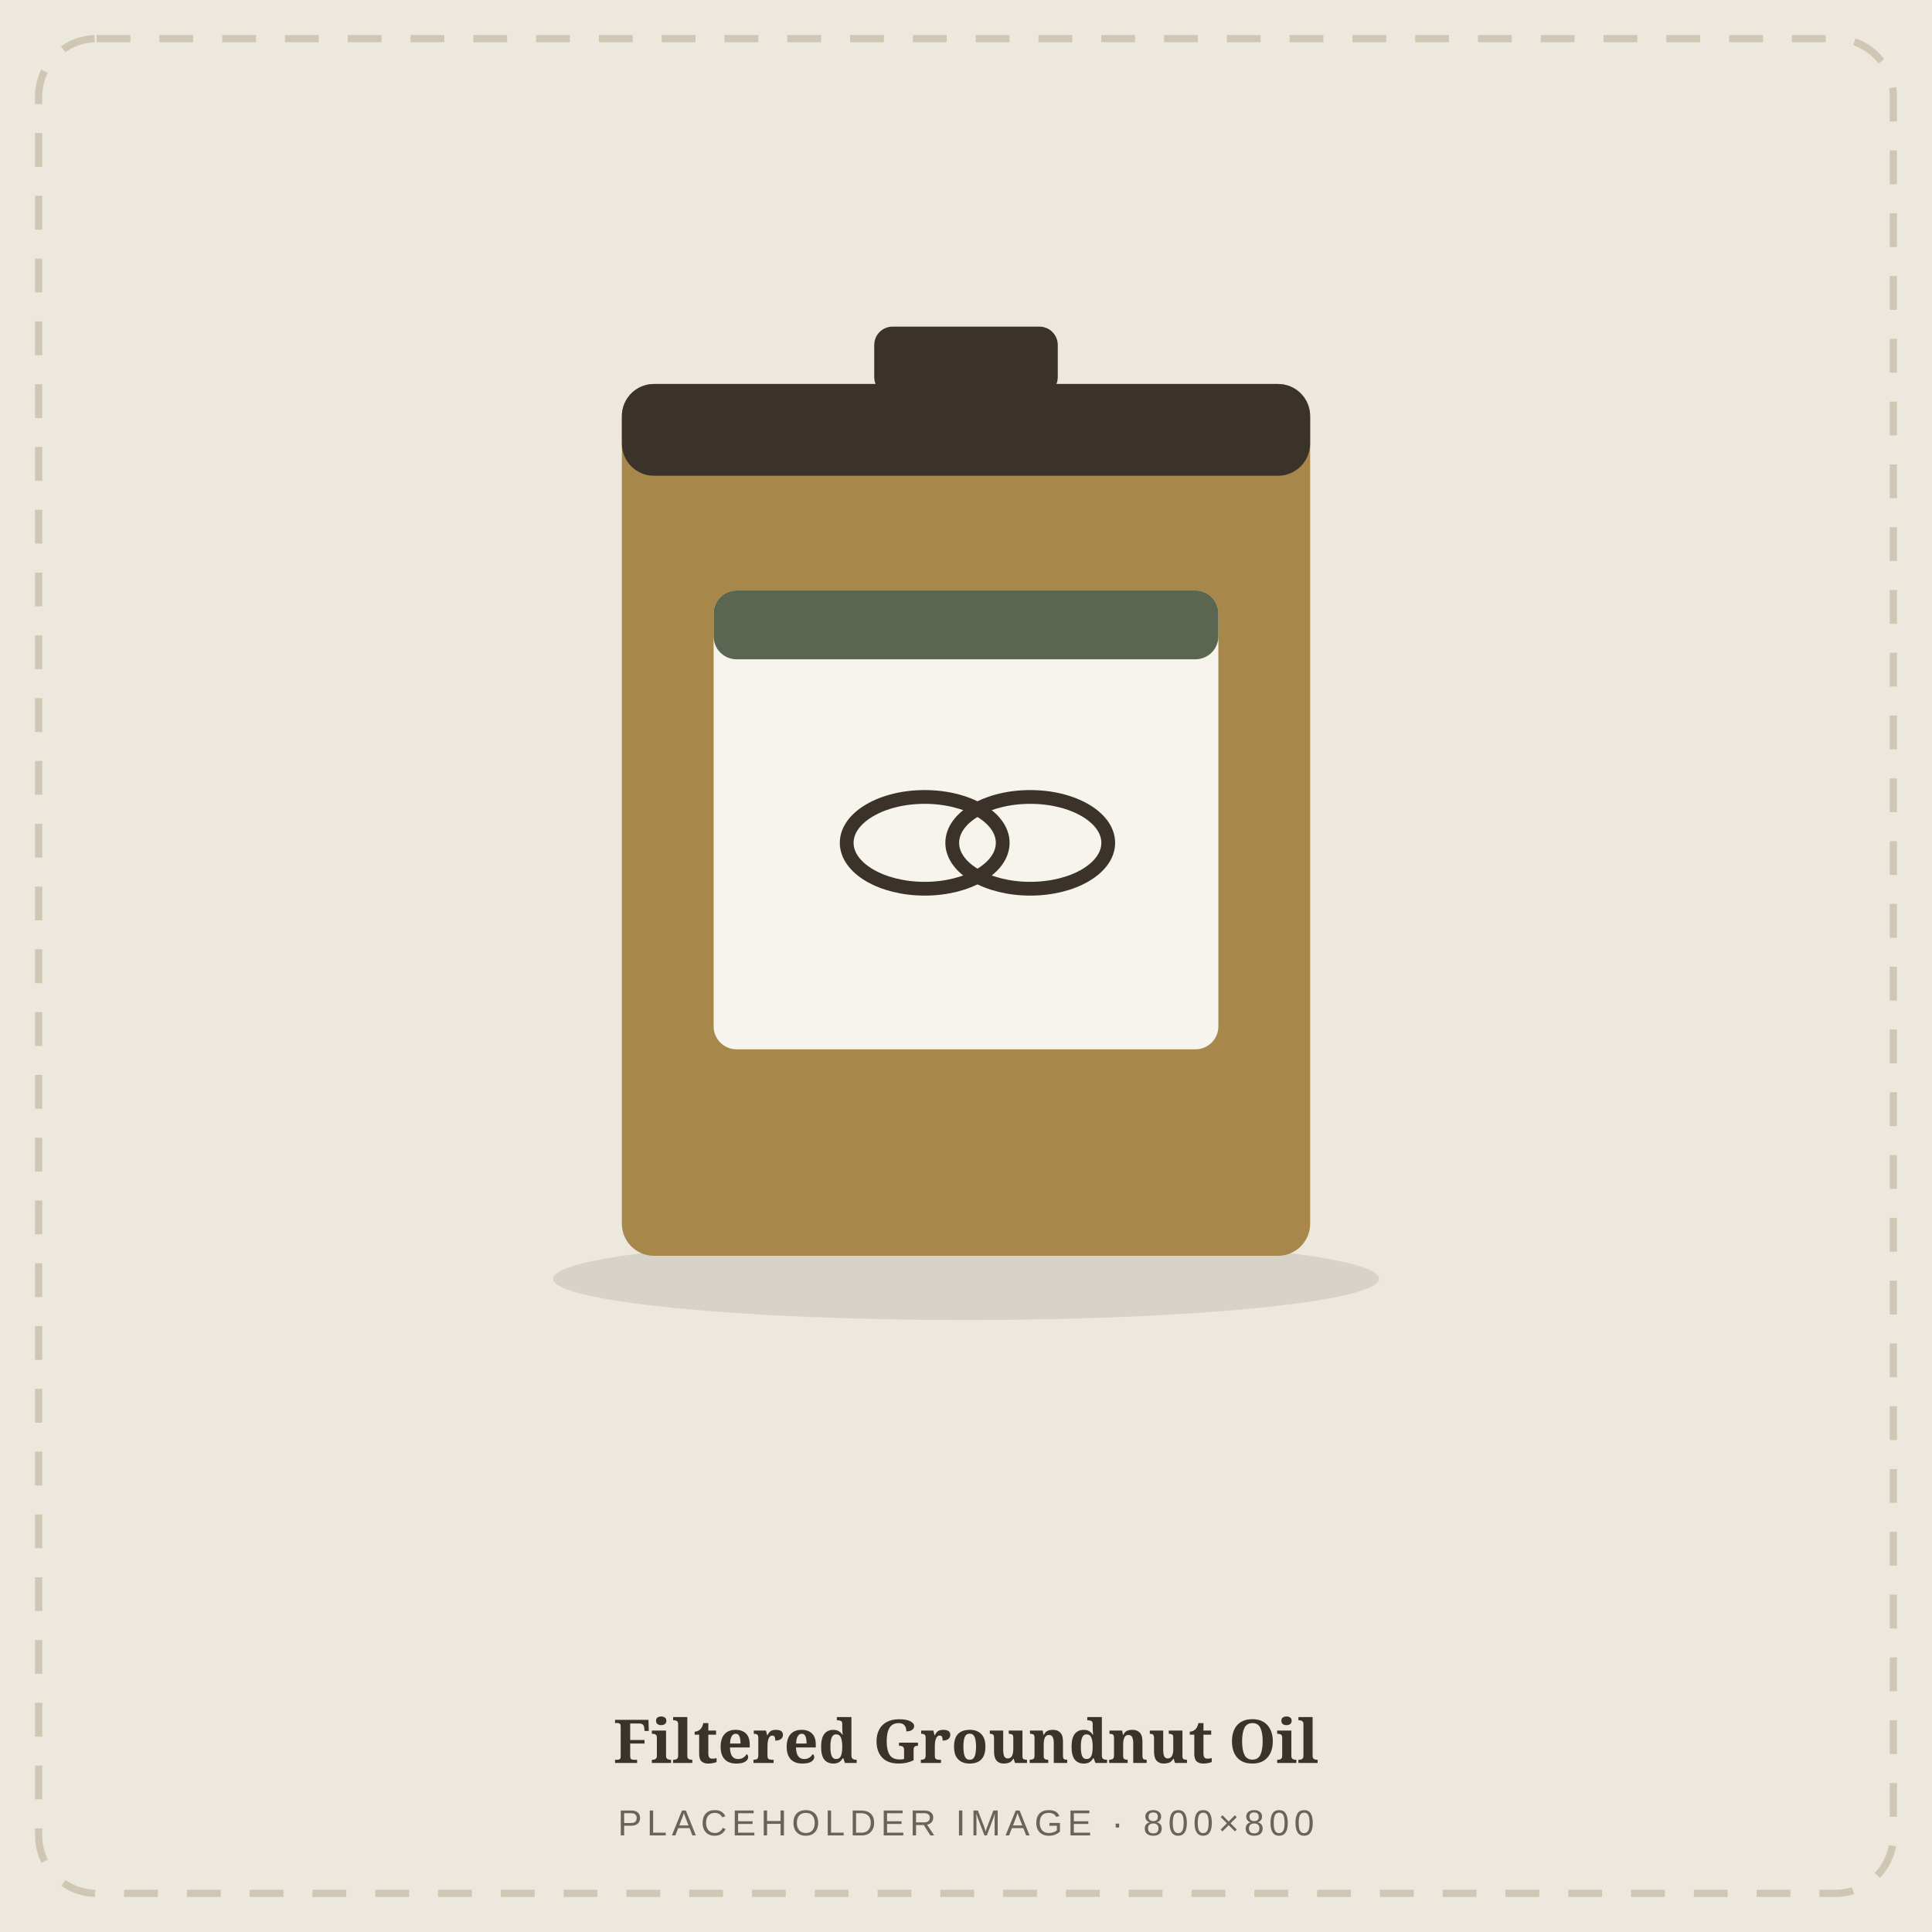
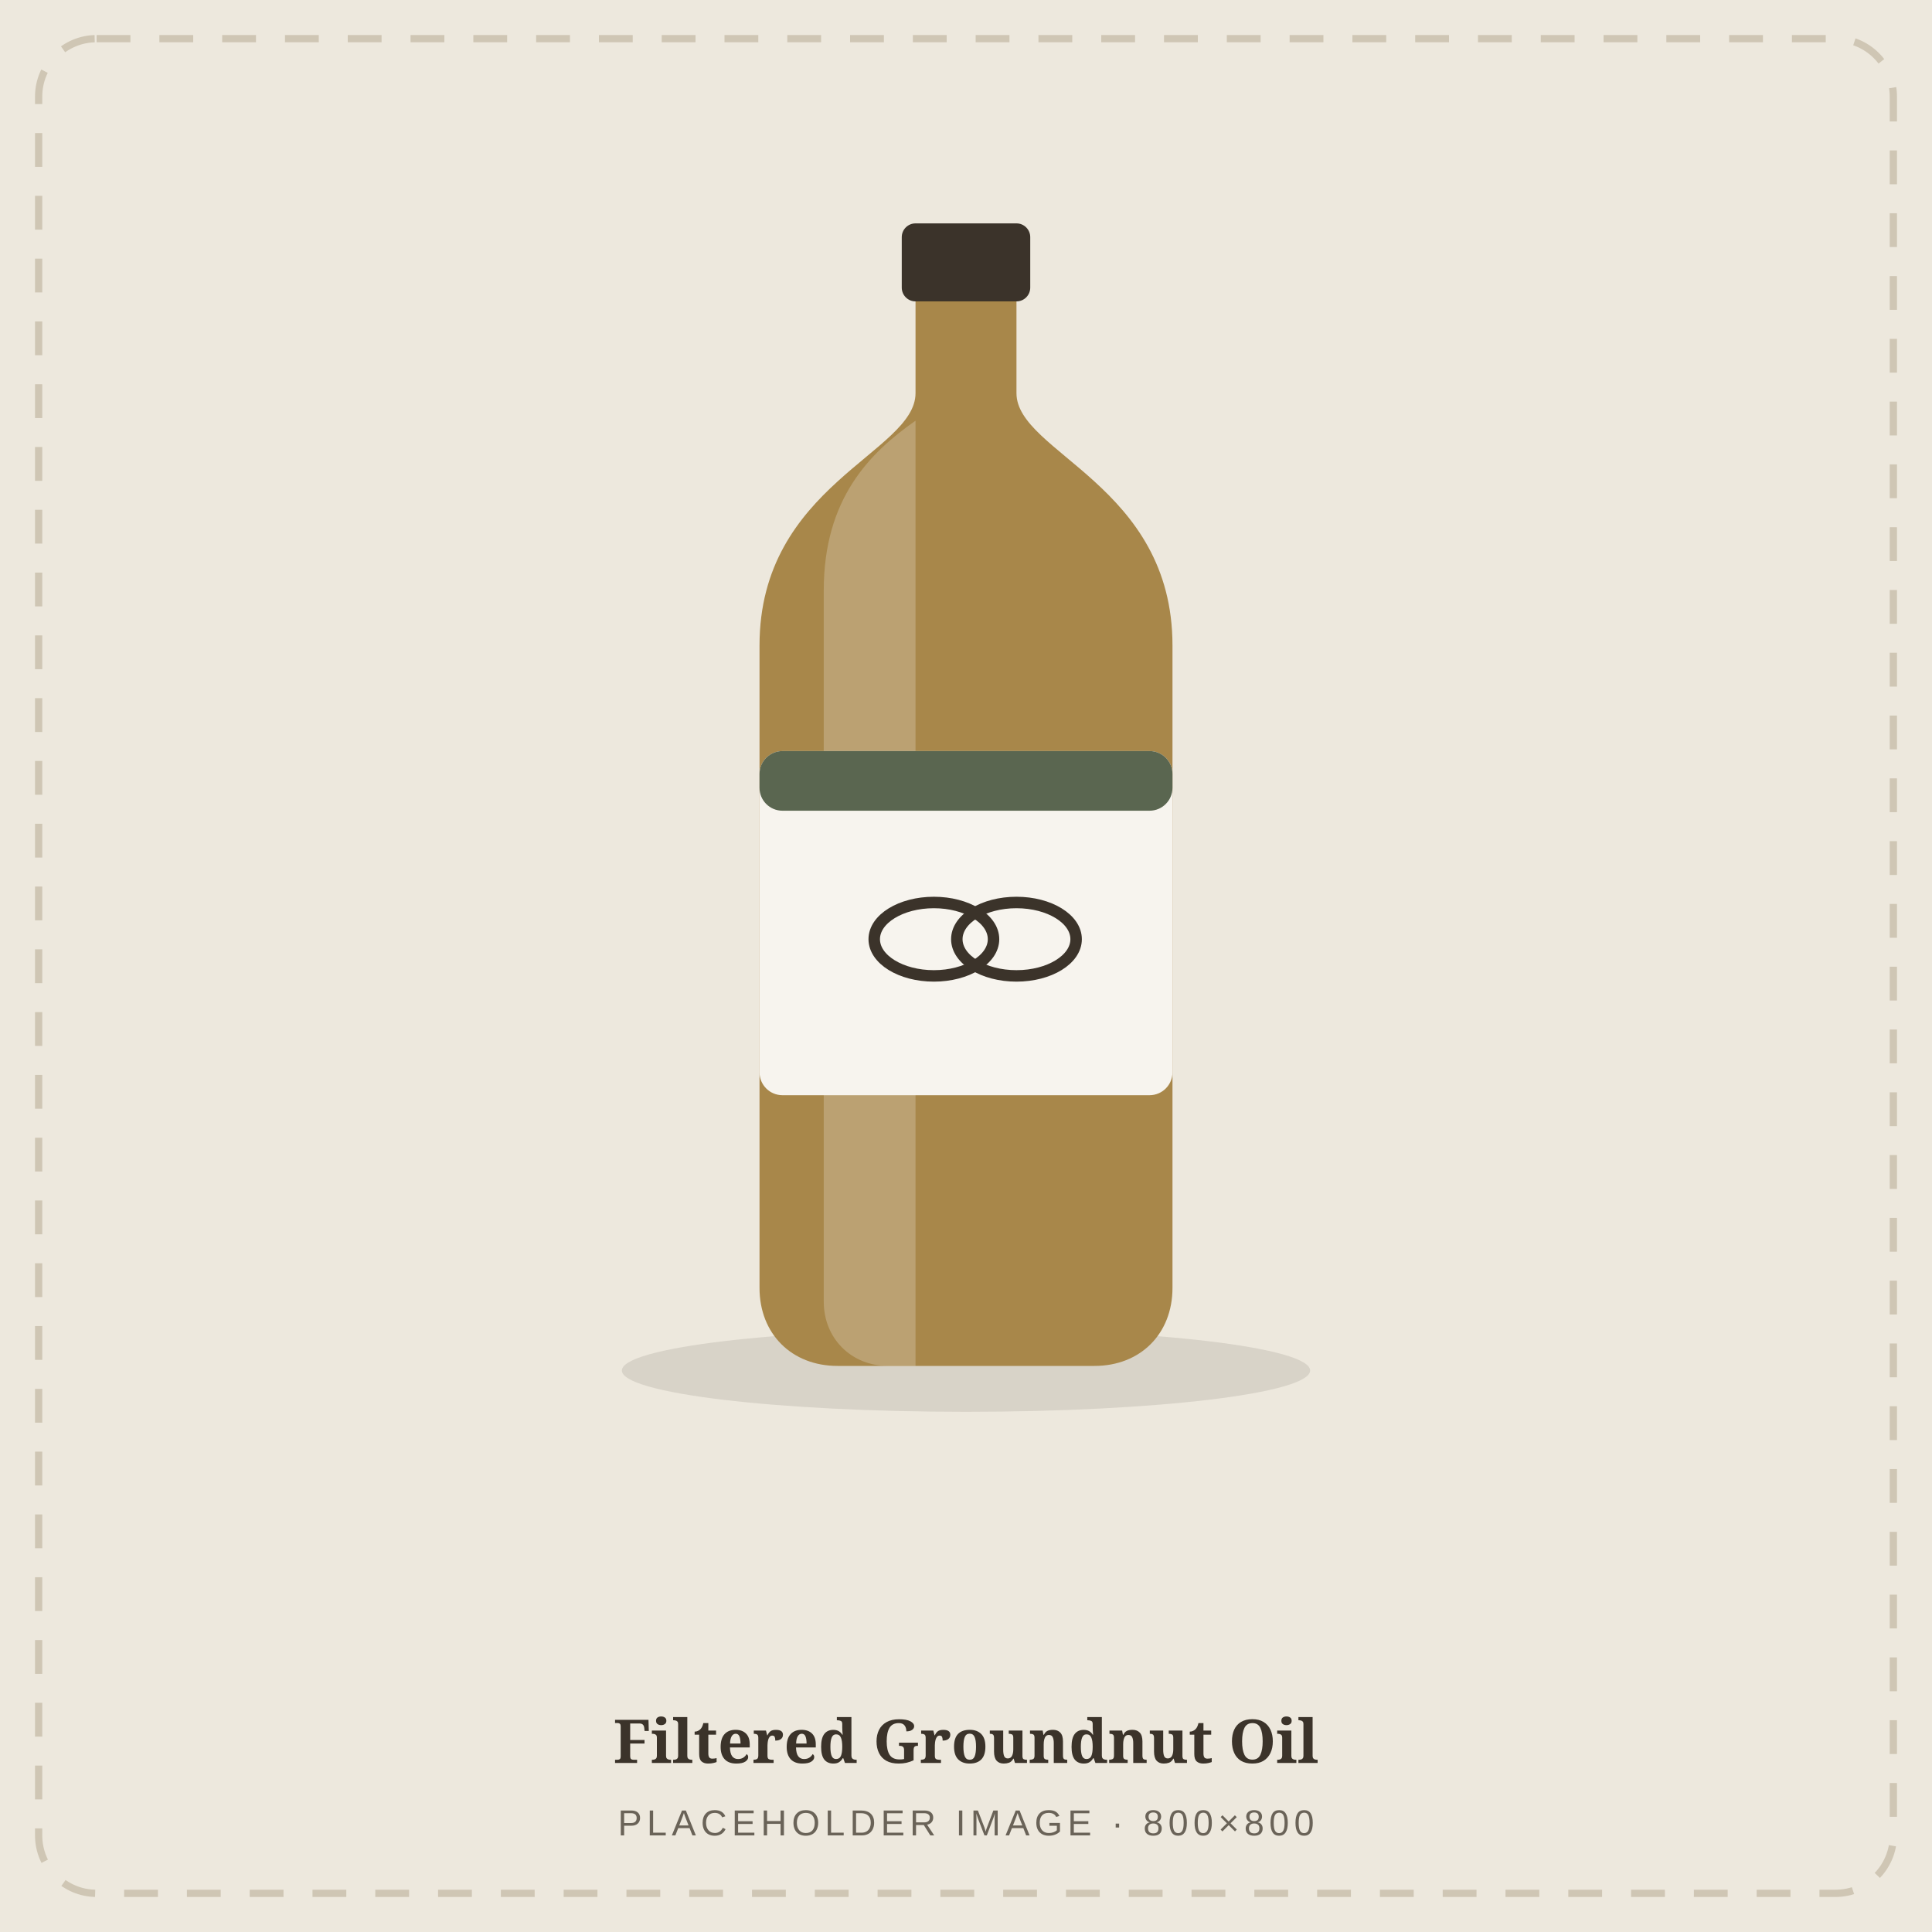
<svg xmlns="http://www.w3.org/2000/svg" viewBox="0 0 800 800" width="800" height="800" role="img" aria-label="Placeholder: Filtered Groundnut Oil">
  <rect width="800" height="800" fill="#EDE8DD" />
  <rect x="16" y="16" width="768" height="768" rx="24" fill="none" stroke="#CFC6B4" stroke-width="3" stroke-dasharray="14 12" />
  <g transform="translate(400 330) scale(0.95)">
-     <ellipse cx="0" cy="210" rx="180" ry="18" fill="#3B332A" opacity=".12" />
-     <rect x="-150" y="-180" width="300" height="380" rx="14" fill="#A8874A" />
-     <rect x="-150" y="-180" width="300" height="40" rx="14" fill="#3B332A" />
-     <rect x="-40" y="-205" width="80" height="30" rx="8" fill="#3B332A" />
-     <rect x="-110" y="-90" width="220" height="200" rx="10" fill="#F7F4EE" />
-     <rect x="-110" y="-90" width="220" height="30" rx="10" fill="#5A6650" />
-     <ellipse cx="-18" cy="20" rx="34" ry="20" fill="none" stroke="#3B332A" stroke-width="6" />
-     <ellipse cx="28" cy="20" rx="34" ry="20" fill="none" stroke="#3B332A" stroke-width="6" />
+     <ellipse cx="0" cy="250" rx="150" ry="18" fill="#3B332A" opacity=".12" />
+     <rect x="-28" y="-250" width="56" height="34" rx="6" fill="#3B332A" />
+     <path d="M-22 -216 h44 v40 c0 26 68 40 68 110 v280 c0 20 -14 34 -34 34 h-112 c-20 0 -34 -14 -34 -34 v-280 c0 -70 68 -84 68 -110 z" fill="#A8874A" />
+     <path d="M-62 -90 c0 -40 20 -60 40 -74 v412 h-12 c-16 0 -28 -12 -28 -28 z" fill="#fff" opacity=".22" />
+     <rect x="-90" y="-20" width="180" height="150" rx="10" fill="#F7F4EE" />
+     <rect x="-90" y="-20" width="180" height="26" rx="10" fill="#5A6650" />
+     <ellipse cx="-14" cy="62" rx="26" ry="16" fill="none" stroke="#3B332A" stroke-width="5" />
+     <ellipse cx="22" cy="62" rx="26" ry="16" fill="none" stroke="#3B332A" stroke-width="5" />
  </g>
  <text x="400.0" y="730" text-anchor="middle" font-family="Georgia, serif" font-size="25" fill="#3B332A" font-weight="600">Filtered Groundnut Oil</text>
  <text x="400.0" y="760" text-anchor="middle" font-family="Arial, sans-serif" font-size="15" fill="#6A6358" letter-spacing="2">PLACEHOLDER IMAGE · 800×800</text>
</svg>
